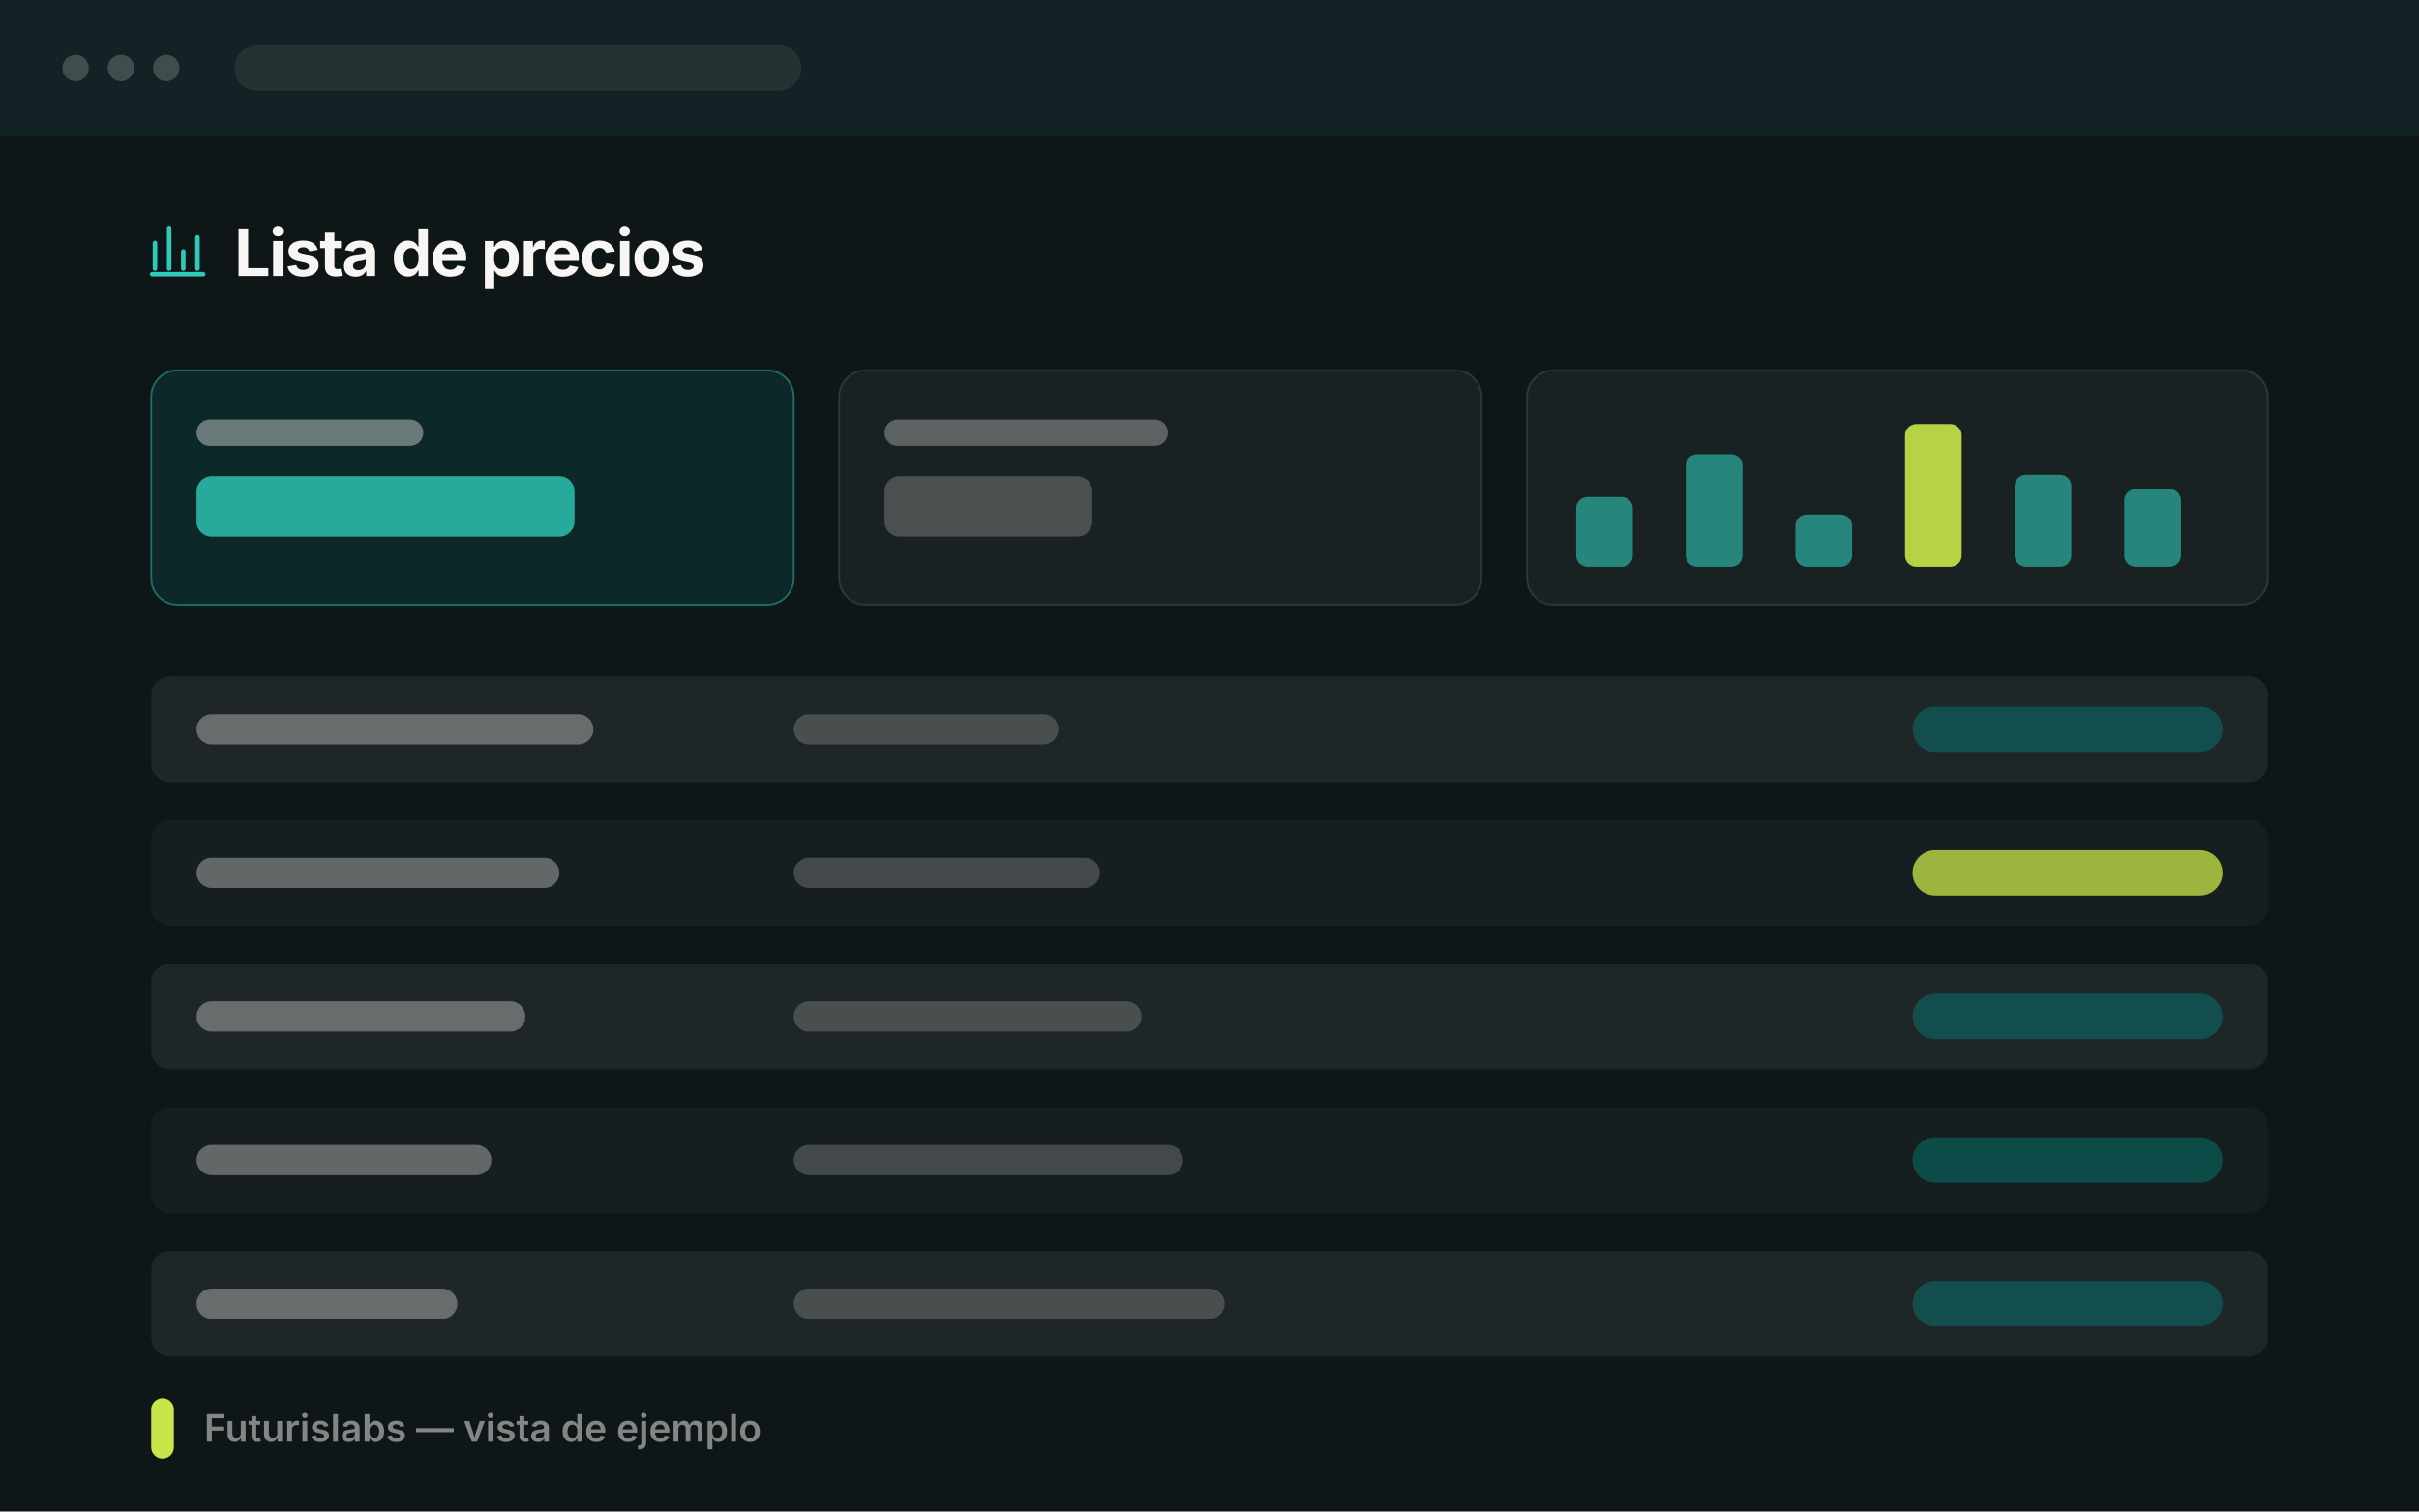
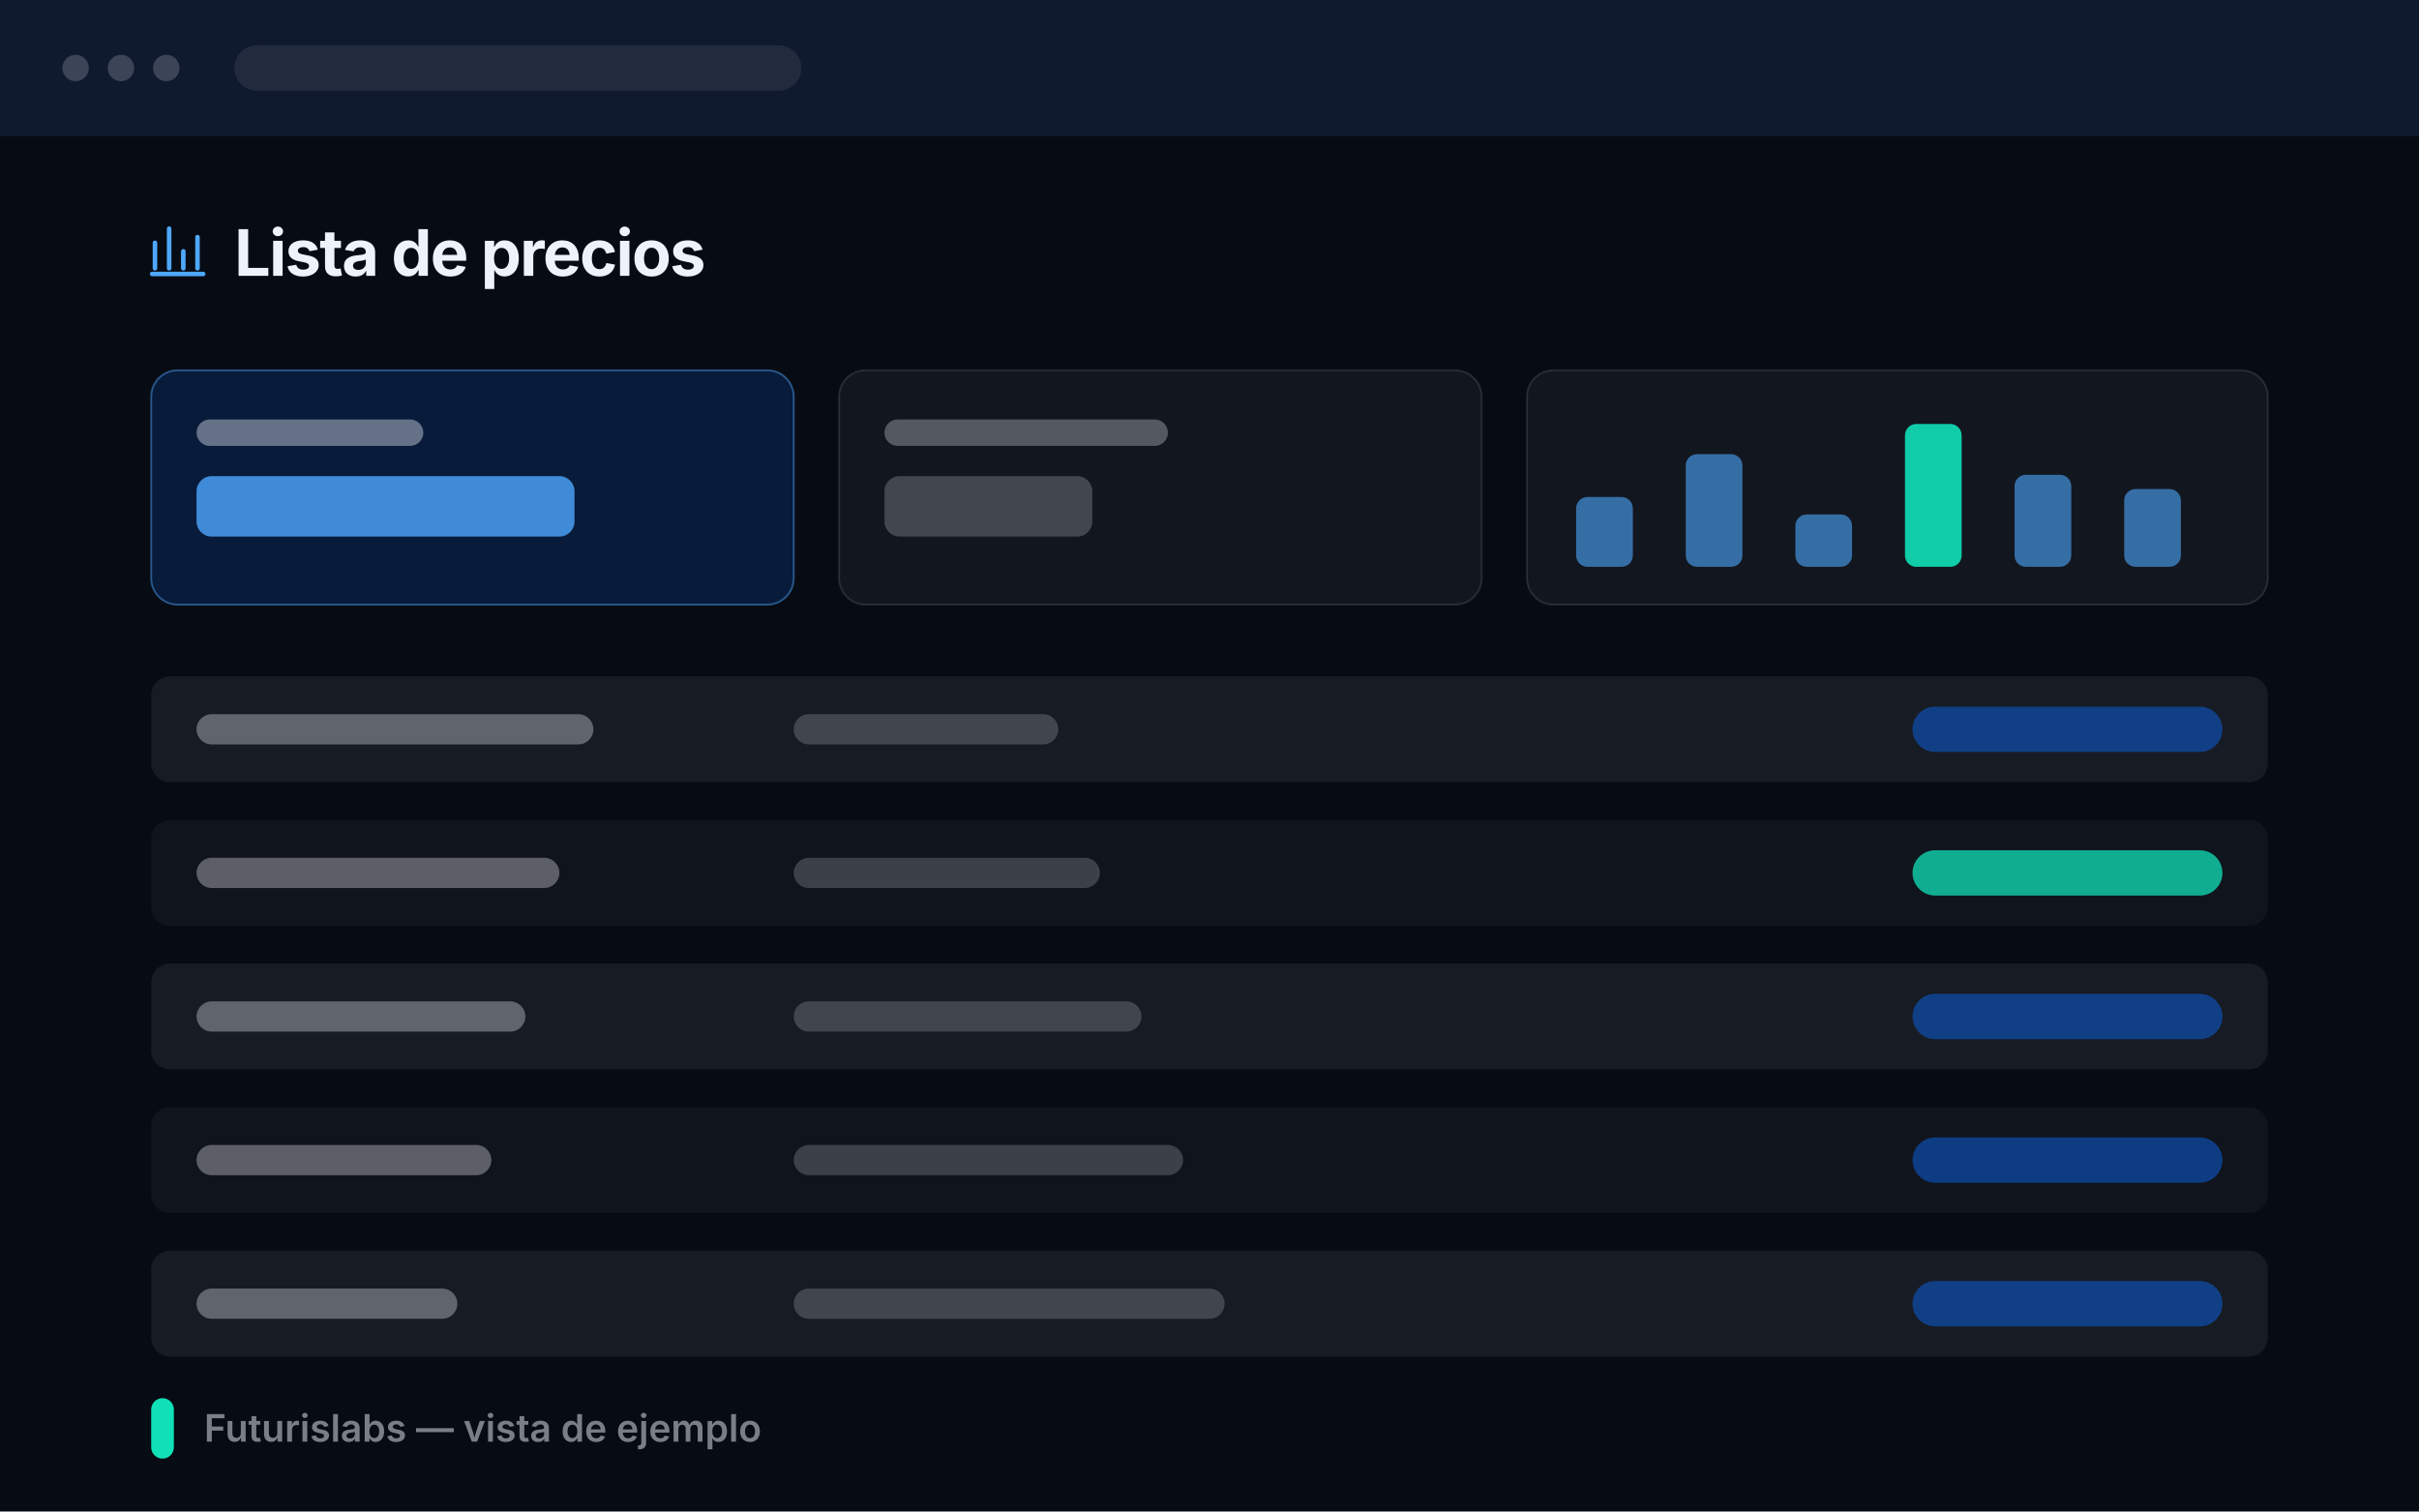
<svg xmlns="http://www.w3.org/2000/svg" width="1280" height="800" viewBox="0 0 1280 800" role="img" aria-label="Calculadora de Costos y Precios — captura 2">
-   <rect width="1280" height="800" fill="#0e1618" />
-   <rect x="0" y="0" width="1280" height="72" fill="#132224" />
-   <circle cx="40" cy="36" r="7" fill="#f7f6f2" fill-opacity="0.2" />
-   <circle cx="64" cy="36" r="7" fill="#f7f6f2" fill-opacity="0.2" />
-   <circle cx="88" cy="36" r="7" fill="#f7f6f2" fill-opacity="0.2" />
-   <rect x="124" y="24" width="300" height="24" rx="12" fill="#f7f6f2" fill-opacity="0.08" />
-   <g transform="translate(76 112) scale(0.75)" fill="none" stroke="#2fc9b8" stroke-width="3.2" stroke-linecap="round" stroke-linejoin="round">
+   <rect width="1280" height="800" fill="#070b13" />
+   <rect x="0" y="0" width="1280" height="72" fill="#101a2e" />
+   <circle cx="40" cy="36" r="7" fill="#eef3fa" fill-opacity="0.2" />
+   <circle cx="64" cy="36" r="7" fill="#eef3fa" fill-opacity="0.2" />
+   <circle cx="88" cy="36" r="7" fill="#eef3fa" fill-opacity="0.2" />
+   <rect x="124" y="24" width="300" height="24" rx="12" fill="#eef3fa" fill-opacity="0.08" />
+   <g transform="translate(76 112) scale(0.75)" fill="none" stroke="#4ea8ff" stroke-width="3.2" stroke-linecap="round" stroke-linejoin="round">
    <path d="M8 40V22M18 40V12M28 40V28M38 40V18" />
    <path d="M6 44h36" />
  </g>
-   <text x="124" y="146" font-family="'Space Grotesk', 'Inter', ui-sans-serif, system-ui, -apple-system, sans-serif" font-size="34" font-weight="700" letter-spacing="-0.8" fill="#f7f6f2">Lista de precios</text>
-   <rect x="80" y="196" width="340" height="124" rx="14" fill="#07706b" fill-opacity="0.2" stroke="#2fc9b8" stroke-opacity="0.45" />
-   <rect x="104" y="222" width="120" height="14" rx="7" fill="#f7f6f2" fill-opacity="0.4" />
-   <rect x="104" y="252" width="200" height="32" rx="8" fill="#2fc9b8" fill-opacity="0.8" />
-   <rect x="444" y="196" width="340" height="124" rx="14" fill="#f7f6f2" fill-opacity="0.05" stroke="#f7f6f2" stroke-opacity="0.12" />
-   <rect x="468" y="222" width="150" height="14" rx="7" fill="#f7f6f2" fill-opacity="0.3" />
-   <rect x="468" y="252" width="110" height="32" rx="8" fill="#f7f6f2" fill-opacity="0.22" />
-   <rect x="808" y="196" width="392" height="124" rx="14" fill="#f7f6f2" fill-opacity="0.05" stroke="#f7f6f2" stroke-opacity="0.12" />
-   <rect x="834" y="263.04" width="30" height="36.96" rx="6" fill="#2fc9b8" fill-opacity="0.6" />
-   <rect x="892" y="240.36" width="30" height="59.64" rx="6" fill="#2fc9b8" fill-opacity="0.6" />
-   <rect x="950" y="272.28" width="30" height="27.72" rx="6" fill="#2fc9b8" fill-opacity="0.6" />
-   <rect x="1008" y="224.4" width="30" height="75.6" rx="6" fill="#c8e64a" fill-opacity="0.9" />
-   <rect x="1066" y="251.28" width="30" height="48.72" rx="6" fill="#2fc9b8" fill-opacity="0.6" />
-   <rect x="1124" y="258.84" width="30" height="41.16" rx="6" fill="#2fc9b8" fill-opacity="0.6" />
-   <rect x="80" y="358" width="1120" height="56" rx="10" fill="#f7f6f2" fill-opacity="0.07" />
-   <rect x="104" y="378" width="210" height="16" rx="8" fill="#f7f6f2" fill-opacity="0.34" />
-   <rect x="420" y="378" width="140" height="16" rx="8" fill="#f7f6f2" fill-opacity="0.2" />
-   <rect x="1012" y="374" width="164" height="24" rx="12" fill="#07706b" fill-opacity="0.55" />
-   <rect x="80" y="434" width="1120" height="56" rx="10" fill="#f7f6f2" fill-opacity="0.04" />
-   <rect x="104" y="454" width="192" height="16" rx="8" fill="#f7f6f2" fill-opacity="0.34" />
-   <rect x="420" y="454" width="162" height="16" rx="8" fill="#f7f6f2" fill-opacity="0.2" />
-   <rect x="1012" y="450" width="164" height="24" rx="12" fill="#c8e64a" fill-opacity="0.75" />
-   <rect x="80" y="510" width="1120" height="56" rx="10" fill="#f7f6f2" fill-opacity="0.07" />
-   <rect x="104" y="530" width="174" height="16" rx="8" fill="#f7f6f2" fill-opacity="0.34" />
-   <rect x="420" y="530" width="184" height="16" rx="8" fill="#f7f6f2" fill-opacity="0.2" />
-   <rect x="1012" y="526" width="164" height="24" rx="12" fill="#07706b" fill-opacity="0.55" />
-   <rect x="80" y="586" width="1120" height="56" rx="10" fill="#f7f6f2" fill-opacity="0.04" />
-   <rect x="104" y="606" width="156" height="16" rx="8" fill="#f7f6f2" fill-opacity="0.34" />
-   <rect x="420" y="606" width="206" height="16" rx="8" fill="#f7f6f2" fill-opacity="0.2" />
-   <rect x="1012" y="602" width="164" height="24" rx="12" fill="#07706b" fill-opacity="0.55" />
-   <rect x="80" y="662" width="1120" height="56" rx="10" fill="#f7f6f2" fill-opacity="0.07" />
-   <rect x="104" y="682" width="138" height="16" rx="8" fill="#f7f6f2" fill-opacity="0.34" />
-   <rect x="420" y="682" width="228" height="16" rx="8" fill="#f7f6f2" fill-opacity="0.2" />
-   <rect x="1012" y="678" width="164" height="24" rx="12" fill="#07706b" fill-opacity="0.55" />
-   <rect x="80" y="740" width="12" height="32" rx="6" fill="#c8e64a" />
-   <text x="108" y="763" font-family="'Space Grotesk', 'Inter', ui-sans-serif, system-ui, -apple-system, sans-serif" font-size="20" font-weight="600" fill="#f7f6f2" fill-opacity="0.5">Futurislabs — vista de ejemplo</text>
+   <text x="124" y="146" font-family="'Space Grotesk', 'Inter', ui-sans-serif, system-ui, -apple-system, sans-serif" font-size="34" font-weight="700" letter-spacing="-0.8" fill="#eef3fa">Lista de precios</text>
+   <rect x="80" y="196" width="340" height="124" rx="14" fill="#0b5ed7" fill-opacity="0.2" stroke="#4ea8ff" stroke-opacity="0.45" />
+   <rect x="104" y="222" width="120" height="14" rx="7" fill="#eef3fa" fill-opacity="0.4" />
+   <rect x="104" y="252" width="200" height="32" rx="8" fill="#4ea8ff" fill-opacity="0.8" />
+   <rect x="444" y="196" width="340" height="124" rx="14" fill="#eef3fa" fill-opacity="0.05" stroke="#eef3fa" stroke-opacity="0.12" />
+   <rect x="468" y="222" width="150" height="14" rx="7" fill="#eef3fa" fill-opacity="0.3" />
+   <rect x="468" y="252" width="110" height="32" rx="8" fill="#eef3fa" fill-opacity="0.22" />
+   <rect x="808" y="196" width="392" height="124" rx="14" fill="#eef3fa" fill-opacity="0.05" stroke="#eef3fa" stroke-opacity="0.12" />
+   <rect x="834" y="263.04" width="30" height="36.96" rx="6" fill="#4ea8ff" fill-opacity="0.6" />
+   <rect x="892" y="240.36" width="30" height="59.64" rx="6" fill="#4ea8ff" fill-opacity="0.6" />
+   <rect x="950" y="272.28" width="30" height="27.72" rx="6" fill="#4ea8ff" fill-opacity="0.6" />
+   <rect x="1008" y="224.4" width="30" height="75.6" rx="6" fill="#10e0b8" fill-opacity="0.9" />
+   <rect x="1066" y="251.28" width="30" height="48.72" rx="6" fill="#4ea8ff" fill-opacity="0.6" />
+   <rect x="1124" y="258.84" width="30" height="41.16" rx="6" fill="#4ea8ff" fill-opacity="0.6" />
+   <rect x="80" y="358" width="1120" height="56" rx="10" fill="#eef3fa" fill-opacity="0.07" />
+   <rect x="104" y="378" width="210" height="16" rx="8" fill="#eef3fa" fill-opacity="0.34" />
+   <rect x="420" y="378" width="140" height="16" rx="8" fill="#eef3fa" fill-opacity="0.2" />
+   <rect x="1012" y="374" width="164" height="24" rx="12" fill="#0b5ed7" fill-opacity="0.55" />
+   <rect x="80" y="434" width="1120" height="56" rx="10" fill="#eef3fa" fill-opacity="0.04" />
+   <rect x="104" y="454" width="192" height="16" rx="8" fill="#eef3fa" fill-opacity="0.34" />
+   <rect x="420" y="454" width="162" height="16" rx="8" fill="#eef3fa" fill-opacity="0.2" />
+   <rect x="1012" y="450" width="164" height="24" rx="12" fill="#10e0b8" fill-opacity="0.75" />
+   <rect x="80" y="510" width="1120" height="56" rx="10" fill="#eef3fa" fill-opacity="0.07" />
+   <rect x="104" y="530" width="174" height="16" rx="8" fill="#eef3fa" fill-opacity="0.34" />
+   <rect x="420" y="530" width="184" height="16" rx="8" fill="#eef3fa" fill-opacity="0.2" />
+   <rect x="1012" y="526" width="164" height="24" rx="12" fill="#0b5ed7" fill-opacity="0.55" />
+   <rect x="80" y="586" width="1120" height="56" rx="10" fill="#eef3fa" fill-opacity="0.04" />
+   <rect x="104" y="606" width="156" height="16" rx="8" fill="#eef3fa" fill-opacity="0.34" />
+   <rect x="420" y="606" width="206" height="16" rx="8" fill="#eef3fa" fill-opacity="0.2" />
+   <rect x="1012" y="602" width="164" height="24" rx="12" fill="#0b5ed7" fill-opacity="0.55" />
+   <rect x="80" y="662" width="1120" height="56" rx="10" fill="#eef3fa" fill-opacity="0.07" />
+   <rect x="104" y="682" width="138" height="16" rx="8" fill="#eef3fa" fill-opacity="0.34" />
+   <rect x="420" y="682" width="228" height="16" rx="8" fill="#eef3fa" fill-opacity="0.2" />
+   <rect x="1012" y="678" width="164" height="24" rx="12" fill="#0b5ed7" fill-opacity="0.55" />
+   <rect x="80" y="740" width="12" height="32" rx="6" fill="#10e0b8" />
+   <text x="108" y="763" font-family="'Space Grotesk', 'Inter', ui-sans-serif, system-ui, -apple-system, sans-serif" font-size="20" font-weight="600" fill="#eef3fa" fill-opacity="0.5">Futurislabs — vista de ejemplo</text>
</svg>
